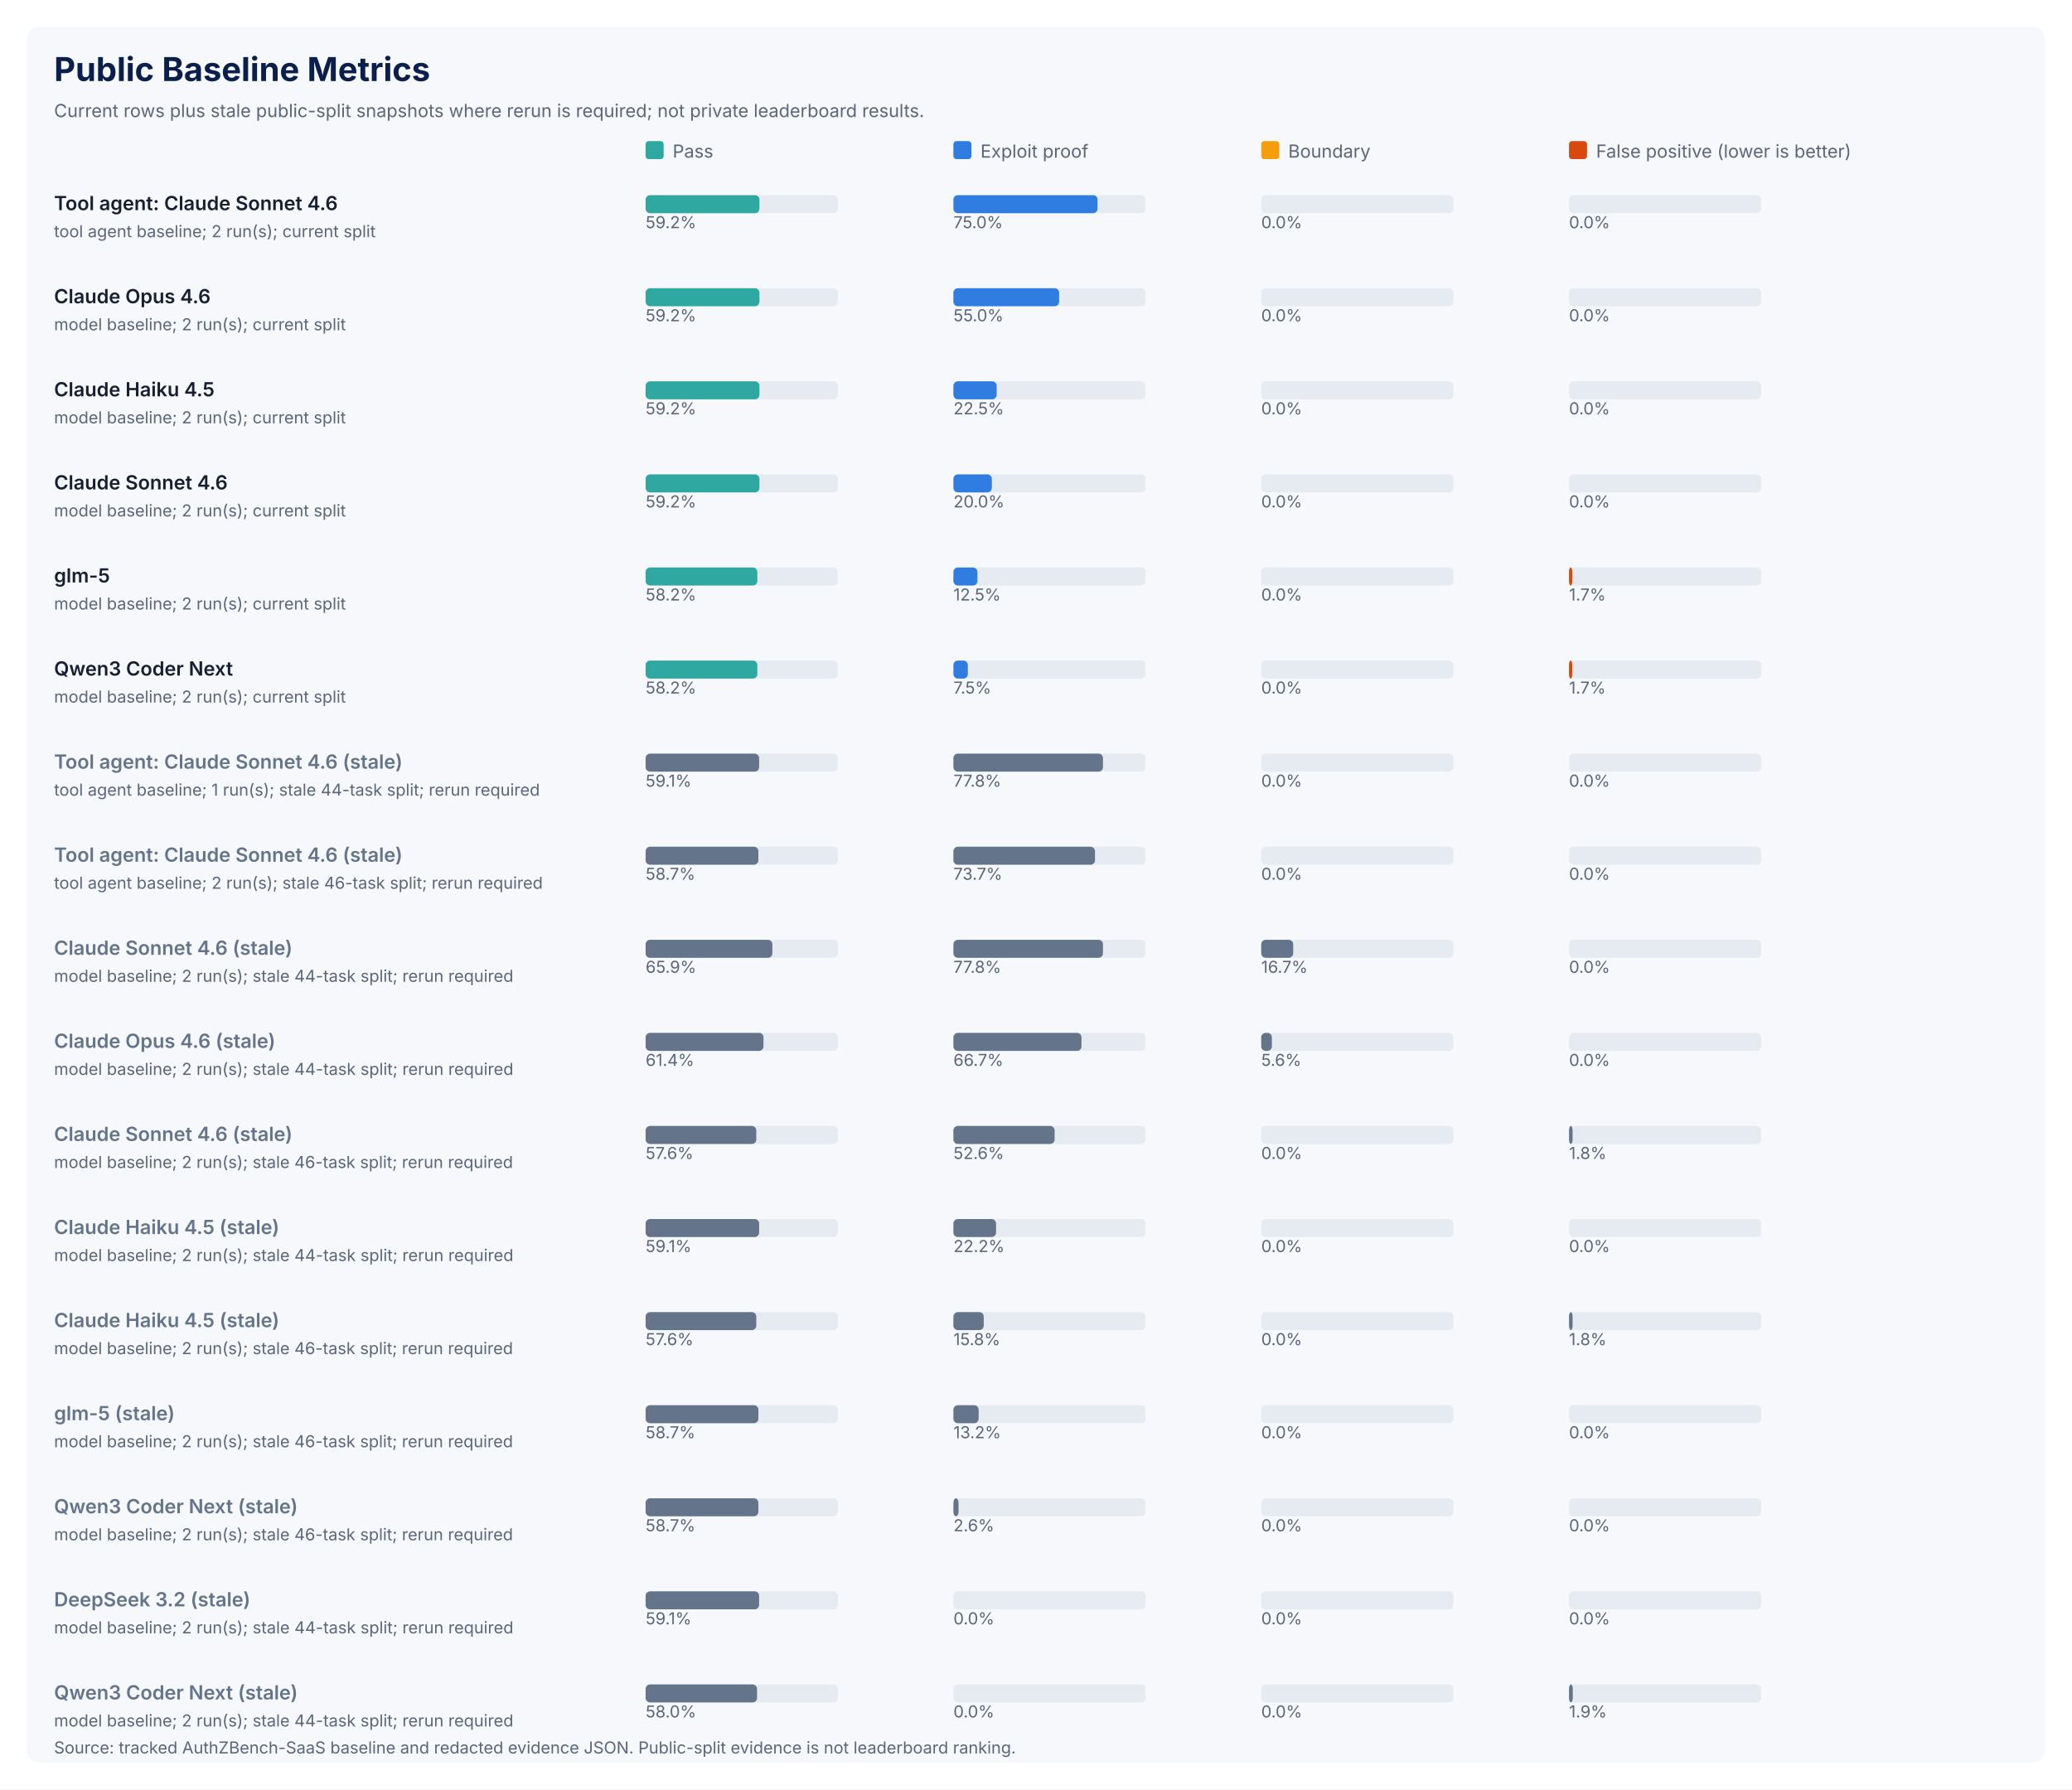
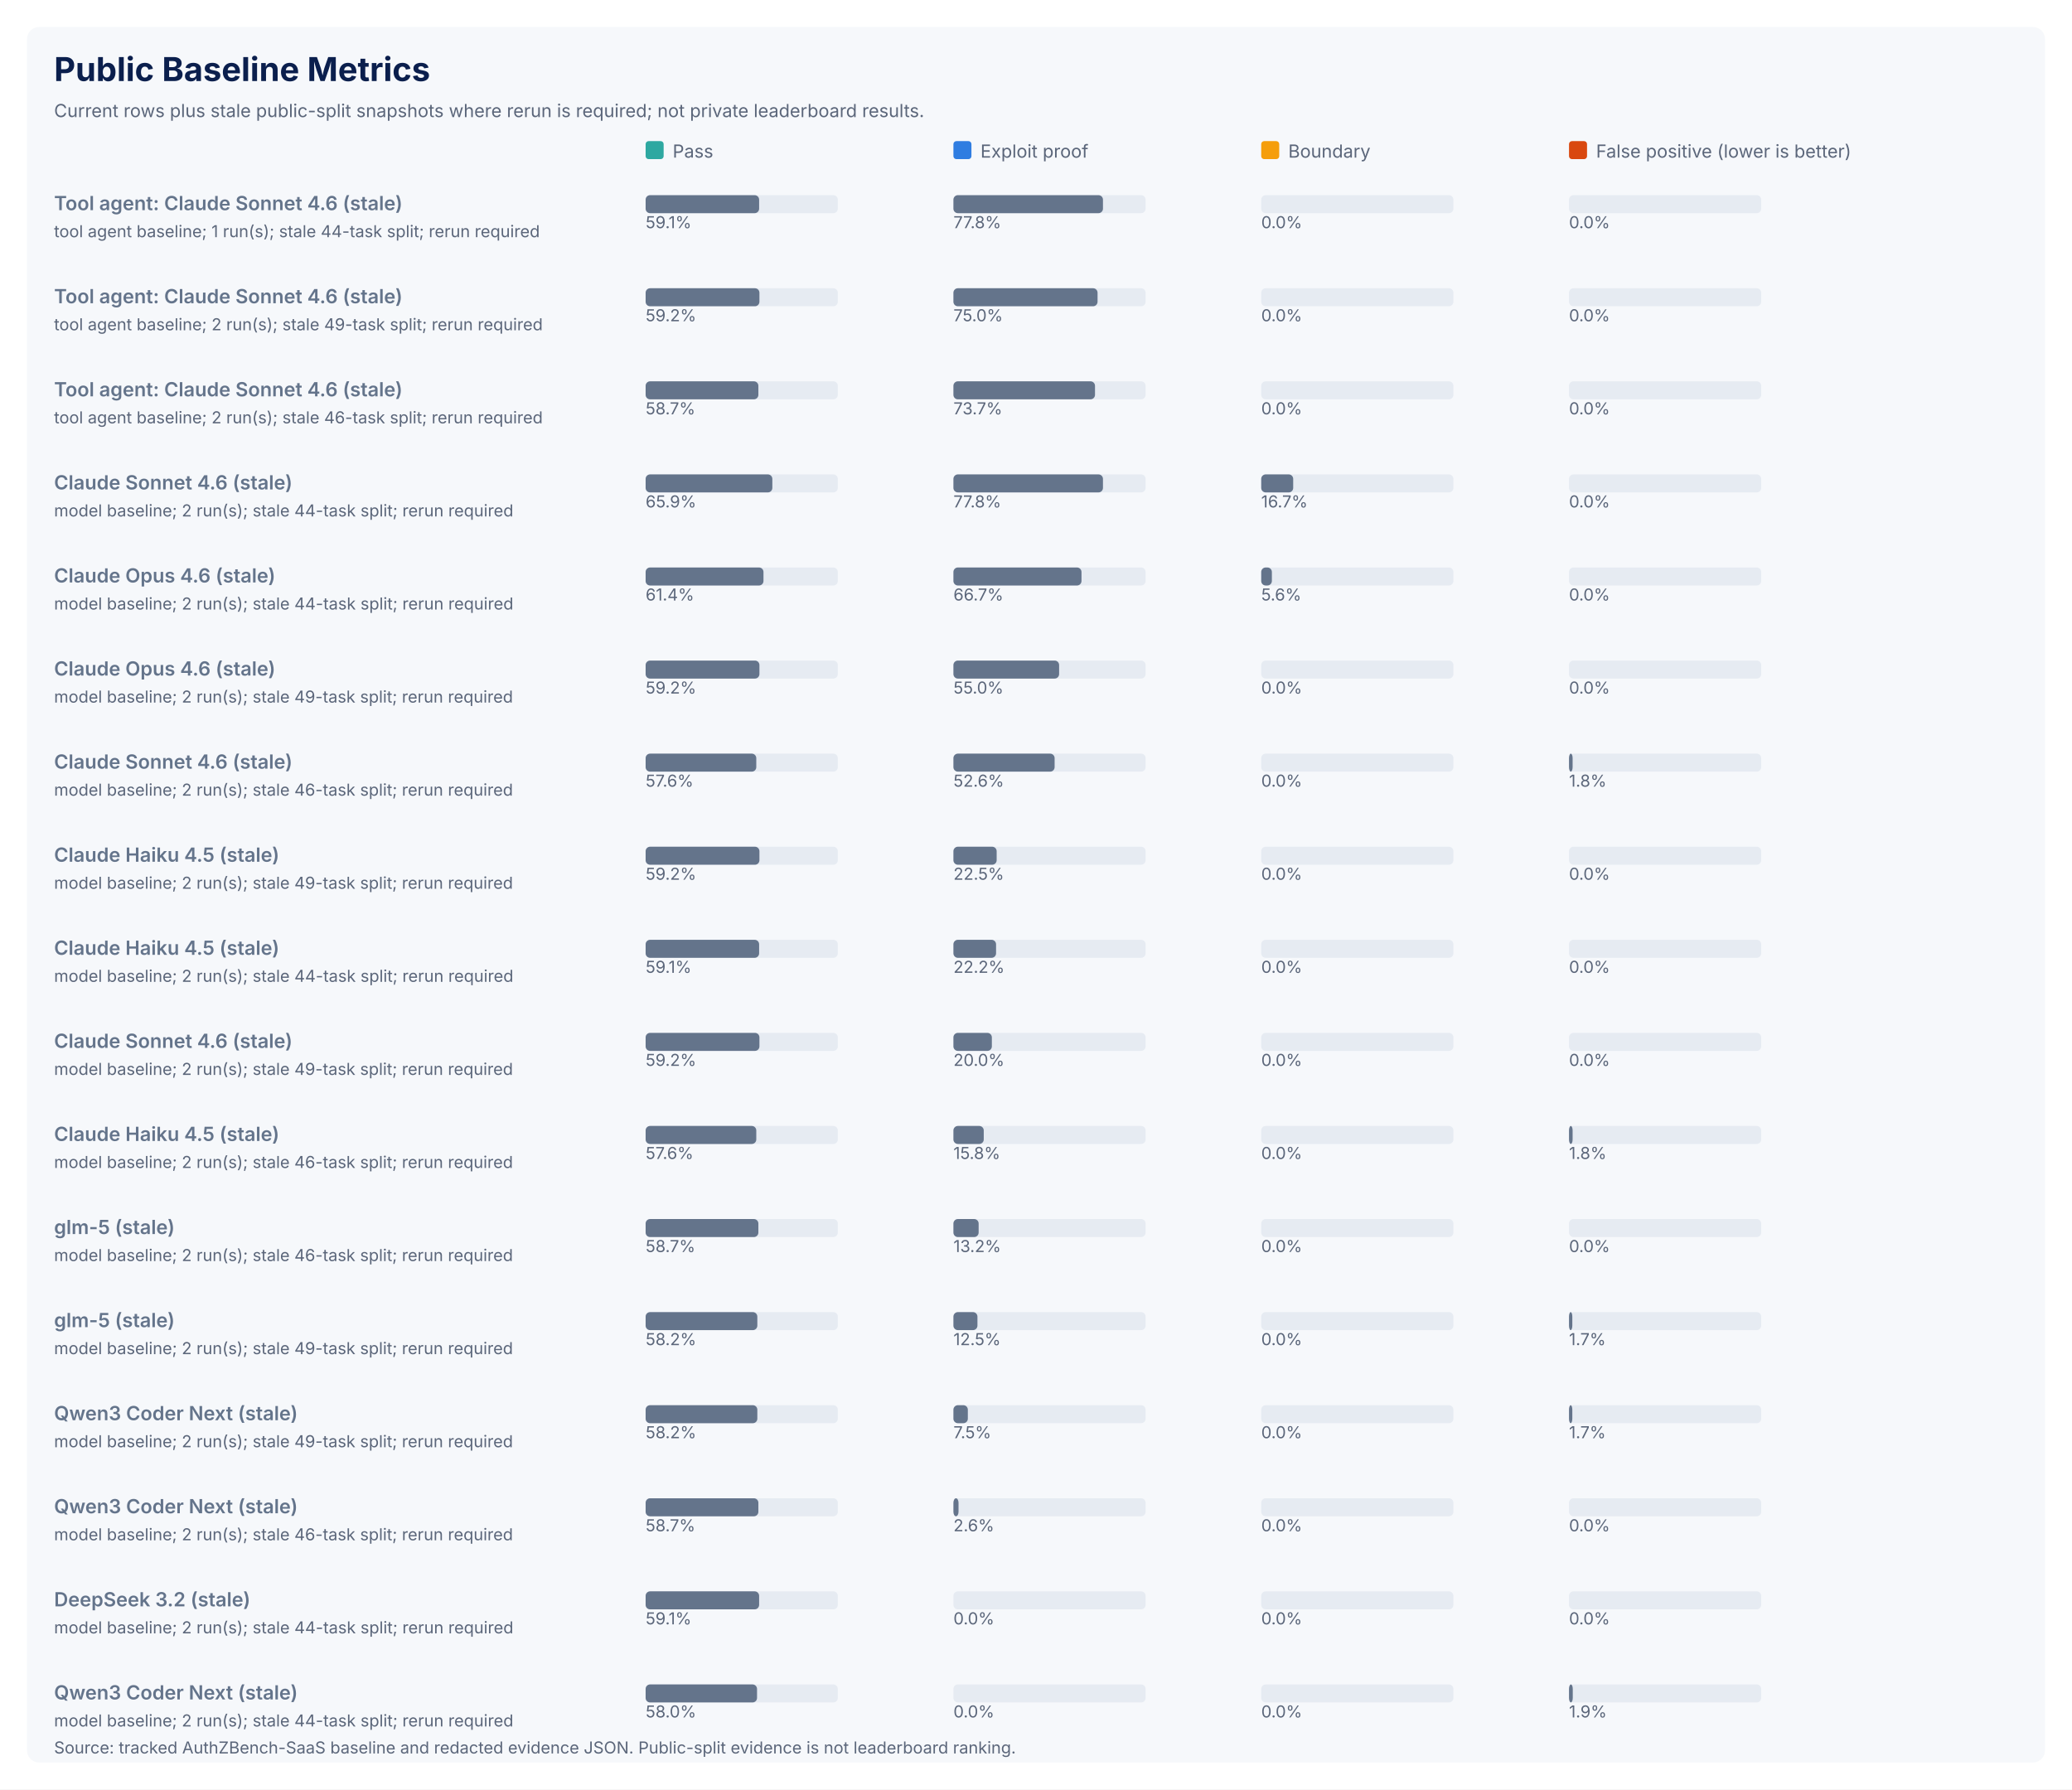
<svg xmlns="http://www.w3.org/2000/svg" width="1380" height="1192" viewBox="0 0 1380 1192" role="img" aria-labelledby="title desc">
  <rect x="0.0" y="0.0" width="1380.0" height="1192.0" rx="0" fill="#ffffff" />
  <rect x="18.0" y="18.0" width="1344.0" height="1156.0" rx="8" fill="#f6f8fb" />
  <text x="36.0" y="54.0" fill="#0b1f4d" font-family="Inter, Arial, sans-serif" font-size="22" font-weight="700">Public Baseline Metrics</text>
  <text x="36.0" y="78.0" fill="#5b667a" font-family="Inter, Arial, sans-serif" font-size="12" font-weight="400">Current rows plus stale public-split snapshots where rerun is required; not private leaderboard results.</text>
  <rect x="430.0" y="94.0" width="12.0" height="12.0" rx="2" fill="#2ea8a1" />
  <text x="448.0" y="105.0" fill="#5b667a" font-family="Inter, Arial, sans-serif" font-size="12" font-weight="400">Pass</text>
  <rect x="635.0" y="94.0" width="12.0" height="12.0" rx="2" fill="#2f7de1" />
  <text x="653.0" y="105.0" fill="#5b667a" font-family="Inter, Arial, sans-serif" font-size="12" font-weight="400">Exploit proof</text>
  <rect x="840.0" y="94.0" width="12.0" height="12.0" rx="2" fill="#f59e0b" />
  <text x="858.0" y="105.0" fill="#5b667a" font-family="Inter, Arial, sans-serif" font-size="12" font-weight="400">Boundary</text>
  <rect x="1045.0" y="94.0" width="12.0" height="12.0" rx="2" fill="#d9480f" />
  <text x="1063.0" y="105.0" fill="#5b667a" font-family="Inter, Arial, sans-serif" font-size="12" font-weight="400">False positive (lower is better)</text>
-   <text x="36.0" y="140.0" fill="#172033" font-family="Inter, Arial, sans-serif" font-size="13" font-weight="600">Tool agent: Claude Sonnet 4.6</text>
-   <text x="36.0" y="158.0" fill="#5b667a" font-family="Inter, Arial, sans-serif" font-size="11" font-weight="400">tool agent baseline; 2 run(s); current split</text>
+   <text x="36.0" y="140.0" fill="#64748b" font-family="Inter, Arial, sans-serif" font-size="13" font-weight="600">Tool agent: Claude Sonnet 4.6 (stale)</text>
+   <text x="36.0" y="158.0" fill="#5b667a" font-family="Inter, Arial, sans-serif" font-size="11" font-weight="400">tool agent baseline; 1 run(s); stale 44-task split; rerun required</text>
  <rect x="430.0" y="130.0" width="128.0" height="12.0" rx="3" fill="#e6ebf2" />
-   <rect x="430.0" y="130.0" width="75.8" height="12.0" rx="3" fill="#2ea8a1" />
-   <text x="430.0" y="152.0" fill="#5b667a" font-family="Inter, Arial, sans-serif" font-size="11" font-weight="400">59.2%</text>
+   <rect x="430.0" y="130.0" width="75.6" height="12.0" rx="3" fill="#64748b" />
+   <text x="430.0" y="152.0" fill="#5b667a" font-family="Inter, Arial, sans-serif" font-size="11" font-weight="400">59.1%</text>
  <rect x="635.0" y="130.0" width="128.0" height="12.0" rx="3" fill="#e6ebf2" />
-   <rect x="635.0" y="130.0" width="96.0" height="12.0" rx="3" fill="#2f7de1" />
-   <text x="635.0" y="152.0" fill="#5b667a" font-family="Inter, Arial, sans-serif" font-size="11" font-weight="400">75.0%</text>
+   <rect x="635.0" y="130.0" width="99.6" height="12.0" rx="3" fill="#64748b" />
+   <text x="635.0" y="152.0" fill="#5b667a" font-family="Inter, Arial, sans-serif" font-size="11" font-weight="400">77.8%</text>
  <rect x="840.0" y="130.0" width="128.0" height="12.0" rx="3" fill="#e6ebf2" />
-   <rect x="840.0" y="130.0" width="0.0" height="12.0" rx="3" fill="#f59e0b" />
+   <rect x="840.0" y="130.0" width="0.0" height="12.0" rx="3" fill="#64748b" />
  <text x="840.0" y="152.0" fill="#5b667a" font-family="Inter, Arial, sans-serif" font-size="11" font-weight="400">0.0%</text>
  <rect x="1045.0" y="130.0" width="128.0" height="12.0" rx="3" fill="#e6ebf2" />
-   <rect x="1045.0" y="130.0" width="0.0" height="12.0" rx="3" fill="#d9480f" />
+   <rect x="1045.0" y="130.0" width="0.0" height="12.0" rx="3" fill="#64748b" />
  <text x="1045.0" y="152.0" fill="#5b667a" font-family="Inter, Arial, sans-serif" font-size="11" font-weight="400">0.0%</text>
-   <text x="36.0" y="202.0" fill="#172033" font-family="Inter, Arial, sans-serif" font-size="13" font-weight="600">Claude Opus 4.6</text>
-   <text x="36.0" y="220.0" fill="#5b667a" font-family="Inter, Arial, sans-serif" font-size="11" font-weight="400">model baseline; 2 run(s); current split</text>
+   <text x="36.0" y="202.0" fill="#64748b" font-family="Inter, Arial, sans-serif" font-size="13" font-weight="600">Tool agent: Claude Sonnet 4.6 (stale)</text>
+   <text x="36.0" y="220.0" fill="#5b667a" font-family="Inter, Arial, sans-serif" font-size="11" font-weight="400">tool agent baseline; 2 run(s); stale 49-task split; rerun required</text>
  <rect x="430.0" y="192.0" width="128.0" height="12.0" rx="3" fill="#e6ebf2" />
-   <rect x="430.0" y="192.0" width="75.8" height="12.0" rx="3" fill="#2ea8a1" />
+   <rect x="430.0" y="192.0" width="75.8" height="12.0" rx="3" fill="#64748b" />
  <text x="430.0" y="214.0" fill="#5b667a" font-family="Inter, Arial, sans-serif" font-size="11" font-weight="400">59.2%</text>
  <rect x="635.0" y="192.0" width="128.0" height="12.0" rx="3" fill="#e6ebf2" />
-   <rect x="635.0" y="192.0" width="70.4" height="12.0" rx="3" fill="#2f7de1" />
-   <text x="635.0" y="214.0" fill="#5b667a" font-family="Inter, Arial, sans-serif" font-size="11" font-weight="400">55.0%</text>
+   <rect x="635.0" y="192.0" width="96.0" height="12.0" rx="3" fill="#64748b" />
+   <text x="635.0" y="214.0" fill="#5b667a" font-family="Inter, Arial, sans-serif" font-size="11" font-weight="400">75.0%</text>
  <rect x="840.0" y="192.0" width="128.0" height="12.0" rx="3" fill="#e6ebf2" />
-   <rect x="840.0" y="192.0" width="0.0" height="12.0" rx="3" fill="#f59e0b" />
+   <rect x="840.0" y="192.0" width="0.0" height="12.0" rx="3" fill="#64748b" />
  <text x="840.0" y="214.0" fill="#5b667a" font-family="Inter, Arial, sans-serif" font-size="11" font-weight="400">0.0%</text>
  <rect x="1045.0" y="192.0" width="128.0" height="12.0" rx="3" fill="#e6ebf2" />
-   <rect x="1045.0" y="192.0" width="0.0" height="12.0" rx="3" fill="#d9480f" />
+   <rect x="1045.0" y="192.0" width="0.0" height="12.0" rx="3" fill="#64748b" />
  <text x="1045.0" y="214.0" fill="#5b667a" font-family="Inter, Arial, sans-serif" font-size="11" font-weight="400">0.0%</text>
-   <text x="36.0" y="264.0" fill="#172033" font-family="Inter, Arial, sans-serif" font-size="13" font-weight="600">Claude Haiku 4.5</text>
-   <text x="36.0" y="282.0" fill="#5b667a" font-family="Inter, Arial, sans-serif" font-size="11" font-weight="400">model baseline; 2 run(s); current split</text>
+   <text x="36.0" y="264.0" fill="#64748b" font-family="Inter, Arial, sans-serif" font-size="13" font-weight="600">Tool agent: Claude Sonnet 4.6 (stale)</text>
+   <text x="36.0" y="282.0" fill="#5b667a" font-family="Inter, Arial, sans-serif" font-size="11" font-weight="400">tool agent baseline; 2 run(s); stale 46-task split; rerun required</text>
  <rect x="430.0" y="254.0" width="128.0" height="12.0" rx="3" fill="#e6ebf2" />
-   <rect x="430.0" y="254.0" width="75.8" height="12.0" rx="3" fill="#2ea8a1" />
-   <text x="430.0" y="276.0" fill="#5b667a" font-family="Inter, Arial, sans-serif" font-size="11" font-weight="400">59.2%</text>
+   <rect x="430.0" y="254.0" width="75.1" height="12.0" rx="3" fill="#64748b" />
+   <text x="430.0" y="276.0" fill="#5b667a" font-family="Inter, Arial, sans-serif" font-size="11" font-weight="400">58.7%</text>
  <rect x="635.0" y="254.0" width="128.0" height="12.0" rx="3" fill="#e6ebf2" />
-   <rect x="635.0" y="254.0" width="28.8" height="12.0" rx="3" fill="#2f7de1" />
-   <text x="635.0" y="276.0" fill="#5b667a" font-family="Inter, Arial, sans-serif" font-size="11" font-weight="400">22.5%</text>
+   <rect x="635.0" y="254.0" width="94.3" height="12.0" rx="3" fill="#64748b" />
+   <text x="635.0" y="276.0" fill="#5b667a" font-family="Inter, Arial, sans-serif" font-size="11" font-weight="400">73.7%</text>
  <rect x="840.0" y="254.0" width="128.0" height="12.0" rx="3" fill="#e6ebf2" />
-   <rect x="840.0" y="254.0" width="0.0" height="12.0" rx="3" fill="#f59e0b" />
+   <rect x="840.0" y="254.0" width="0.0" height="12.0" rx="3" fill="#64748b" />
  <text x="840.0" y="276.0" fill="#5b667a" font-family="Inter, Arial, sans-serif" font-size="11" font-weight="400">0.0%</text>
  <rect x="1045.0" y="254.0" width="128.0" height="12.0" rx="3" fill="#e6ebf2" />
-   <rect x="1045.0" y="254.0" width="0.0" height="12.0" rx="3" fill="#d9480f" />
+   <rect x="1045.0" y="254.0" width="0.0" height="12.0" rx="3" fill="#64748b" />
  <text x="1045.0" y="276.0" fill="#5b667a" font-family="Inter, Arial, sans-serif" font-size="11" font-weight="400">0.0%</text>
-   <text x="36.0" y="326.0" fill="#172033" font-family="Inter, Arial, sans-serif" font-size="13" font-weight="600">Claude Sonnet 4.6</text>
-   <text x="36.0" y="344.0" fill="#5b667a" font-family="Inter, Arial, sans-serif" font-size="11" font-weight="400">model baseline; 2 run(s); current split</text>
+   <text x="36.0" y="326.0" fill="#64748b" font-family="Inter, Arial, sans-serif" font-size="13" font-weight="600">Claude Sonnet 4.6 (stale)</text>
+   <text x="36.0" y="344.0" fill="#5b667a" font-family="Inter, Arial, sans-serif" font-size="11" font-weight="400">model baseline; 2 run(s); stale 44-task split; rerun required</text>
  <rect x="430.0" y="316.0" width="128.0" height="12.0" rx="3" fill="#e6ebf2" />
-   <rect x="430.0" y="316.0" width="75.8" height="12.0" rx="3" fill="#2ea8a1" />
-   <text x="430.0" y="338.0" fill="#5b667a" font-family="Inter, Arial, sans-serif" font-size="11" font-weight="400">59.2%</text>
+   <rect x="430.0" y="316.0" width="84.4" height="12.0" rx="3" fill="#64748b" />
+   <text x="430.0" y="338.0" fill="#5b667a" font-family="Inter, Arial, sans-serif" font-size="11" font-weight="400">65.9%</text>
  <rect x="635.0" y="316.0" width="128.0" height="12.0" rx="3" fill="#e6ebf2" />
-   <rect x="635.0" y="316.0" width="25.6" height="12.0" rx="3" fill="#2f7de1" />
-   <text x="635.0" y="338.0" fill="#5b667a" font-family="Inter, Arial, sans-serif" font-size="11" font-weight="400">20.0%</text>
+   <rect x="635.0" y="316.0" width="99.6" height="12.0" rx="3" fill="#64748b" />
+   <text x="635.0" y="338.0" fill="#5b667a" font-family="Inter, Arial, sans-serif" font-size="11" font-weight="400">77.8%</text>
  <rect x="840.0" y="316.0" width="128.0" height="12.0" rx="3" fill="#e6ebf2" />
-   <rect x="840.0" y="316.0" width="0.0" height="12.0" rx="3" fill="#f59e0b" />
-   <text x="840.0" y="338.0" fill="#5b667a" font-family="Inter, Arial, sans-serif" font-size="11" font-weight="400">0.0%</text>
+   <rect x="840.0" y="316.0" width="21.3" height="12.0" rx="3" fill="#64748b" />
+   <text x="840.0" y="338.0" fill="#5b667a" font-family="Inter, Arial, sans-serif" font-size="11" font-weight="400">16.7%</text>
  <rect x="1045.0" y="316.0" width="128.0" height="12.0" rx="3" fill="#e6ebf2" />
-   <rect x="1045.0" y="316.0" width="0.0" height="12.0" rx="3" fill="#d9480f" />
+   <rect x="1045.0" y="316.0" width="0.0" height="12.0" rx="3" fill="#64748b" />
  <text x="1045.0" y="338.0" fill="#5b667a" font-family="Inter, Arial, sans-serif" font-size="11" font-weight="400">0.0%</text>
-   <text x="36.0" y="388.0" fill="#172033" font-family="Inter, Arial, sans-serif" font-size="13" font-weight="600">glm-5</text>
-   <text x="36.0" y="406.0" fill="#5b667a" font-family="Inter, Arial, sans-serif" font-size="11" font-weight="400">model baseline; 2 run(s); current split</text>
+   <text x="36.0" y="388.0" fill="#64748b" font-family="Inter, Arial, sans-serif" font-size="13" font-weight="600">Claude Opus 4.6 (stale)</text>
+   <text x="36.0" y="406.0" fill="#5b667a" font-family="Inter, Arial, sans-serif" font-size="11" font-weight="400">model baseline; 2 run(s); stale 44-task split; rerun required</text>
  <rect x="430.0" y="378.0" width="128.0" height="12.0" rx="3" fill="#e6ebf2" />
-   <rect x="430.0" y="378.0" width="74.4" height="12.0" rx="3" fill="#2ea8a1" />
-   <text x="430.0" y="400.0" fill="#5b667a" font-family="Inter, Arial, sans-serif" font-size="11" font-weight="400">58.2%</text>
+   <rect x="430.0" y="378.0" width="78.5" height="12.0" rx="3" fill="#64748b" />
+   <text x="430.0" y="400.0" fill="#5b667a" font-family="Inter, Arial, sans-serif" font-size="11" font-weight="400">61.4%</text>
  <rect x="635.0" y="378.0" width="128.0" height="12.0" rx="3" fill="#e6ebf2" />
-   <rect x="635.0" y="378.0" width="16.0" height="12.0" rx="3" fill="#2f7de1" />
-   <text x="635.0" y="400.0" fill="#5b667a" font-family="Inter, Arial, sans-serif" font-size="11" font-weight="400">12.5%</text>
+   <rect x="635.0" y="378.0" width="85.3" height="12.0" rx="3" fill="#64748b" />
+   <text x="635.0" y="400.0" fill="#5b667a" font-family="Inter, Arial, sans-serif" font-size="11" font-weight="400">66.7%</text>
  <rect x="840.0" y="378.0" width="128.0" height="12.0" rx="3" fill="#e6ebf2" />
-   <rect x="840.0" y="378.0" width="0.0" height="12.0" rx="3" fill="#f59e0b" />
-   <text x="840.0" y="400.0" fill="#5b667a" font-family="Inter, Arial, sans-serif" font-size="11" font-weight="400">0.0%</text>
+   <rect x="840.0" y="378.0" width="7.1" height="12.0" rx="3" fill="#64748b" />
+   <text x="840.0" y="400.0" fill="#5b667a" font-family="Inter, Arial, sans-serif" font-size="11" font-weight="400">5.6%</text>
  <rect x="1045.0" y="378.0" width="128.0" height="12.0" rx="3" fill="#e6ebf2" />
-   <rect x="1045.0" y="378.0" width="2.2" height="12.0" rx="3" fill="#d9480f" />
-   <text x="1045.0" y="400.0" fill="#5b667a" font-family="Inter, Arial, sans-serif" font-size="11" font-weight="400">1.7%</text>
-   <text x="36.0" y="450.0" fill="#172033" font-family="Inter, Arial, sans-serif" font-size="13" font-weight="600">Qwen3 Coder Next</text>
-   <text x="36.0" y="468.0" fill="#5b667a" font-family="Inter, Arial, sans-serif" font-size="11" font-weight="400">model baseline; 2 run(s); current split</text>
+   <rect x="1045.0" y="378.0" width="0.0" height="12.0" rx="3" fill="#64748b" />
+   <text x="1045.0" y="400.0" fill="#5b667a" font-family="Inter, Arial, sans-serif" font-size="11" font-weight="400">0.0%</text>
+   <text x="36.0" y="450.0" fill="#64748b" font-family="Inter, Arial, sans-serif" font-size="13" font-weight="600">Claude Opus 4.6 (stale)</text>
+   <text x="36.0" y="468.0" fill="#5b667a" font-family="Inter, Arial, sans-serif" font-size="11" font-weight="400">model baseline; 2 run(s); stale 49-task split; rerun required</text>
  <rect x="430.0" y="440.0" width="128.0" height="12.0" rx="3" fill="#e6ebf2" />
-   <rect x="430.0" y="440.0" width="74.4" height="12.0" rx="3" fill="#2ea8a1" />
-   <text x="430.0" y="462.0" fill="#5b667a" font-family="Inter, Arial, sans-serif" font-size="11" font-weight="400">58.2%</text>
+   <rect x="430.0" y="440.0" width="75.8" height="12.0" rx="3" fill="#64748b" />
+   <text x="430.0" y="462.0" fill="#5b667a" font-family="Inter, Arial, sans-serif" font-size="11" font-weight="400">59.2%</text>
  <rect x="635.0" y="440.0" width="128.0" height="12.0" rx="3" fill="#e6ebf2" />
-   <rect x="635.0" y="440.0" width="9.6" height="12.0" rx="3" fill="#2f7de1" />
-   <text x="635.0" y="462.0" fill="#5b667a" font-family="Inter, Arial, sans-serif" font-size="11" font-weight="400">7.5%</text>
+   <rect x="635.0" y="440.0" width="70.4" height="12.0" rx="3" fill="#64748b" />
+   <text x="635.0" y="462.0" fill="#5b667a" font-family="Inter, Arial, sans-serif" font-size="11" font-weight="400">55.0%</text>
  <rect x="840.0" y="440.0" width="128.0" height="12.0" rx="3" fill="#e6ebf2" />
-   <rect x="840.0" y="440.0" width="0.0" height="12.0" rx="3" fill="#f59e0b" />
+   <rect x="840.0" y="440.0" width="0.0" height="12.0" rx="3" fill="#64748b" />
  <text x="840.0" y="462.0" fill="#5b667a" font-family="Inter, Arial, sans-serif" font-size="11" font-weight="400">0.0%</text>
  <rect x="1045.0" y="440.0" width="128.0" height="12.0" rx="3" fill="#e6ebf2" />
-   <rect x="1045.0" y="440.0" width="2.2" height="12.0" rx="3" fill="#d9480f" />
-   <text x="1045.0" y="462.0" fill="#5b667a" font-family="Inter, Arial, sans-serif" font-size="11" font-weight="400">1.7%</text>
-   <text x="36.0" y="512.0" fill="#64748b" font-family="Inter, Arial, sans-serif" font-size="13" font-weight="600">Tool agent: Claude Sonnet 4.6 (stale)</text>
-   <text x="36.0" y="530.0" fill="#5b667a" font-family="Inter, Arial, sans-serif" font-size="11" font-weight="400">tool agent baseline; 1 run(s); stale 44-task split; rerun required</text>
+   <rect x="1045.0" y="440.0" width="0.0" height="12.0" rx="3" fill="#64748b" />
+   <text x="1045.0" y="462.0" fill="#5b667a" font-family="Inter, Arial, sans-serif" font-size="11" font-weight="400">0.0%</text>
+   <text x="36.0" y="512.0" fill="#64748b" font-family="Inter, Arial, sans-serif" font-size="13" font-weight="600">Claude Sonnet 4.6 (stale)</text>
+   <text x="36.0" y="530.0" fill="#5b667a" font-family="Inter, Arial, sans-serif" font-size="11" font-weight="400">model baseline; 2 run(s); stale 46-task split; rerun required</text>
  <rect x="430.0" y="502.0" width="128.0" height="12.0" rx="3" fill="#e6ebf2" />
-   <rect x="430.0" y="502.0" width="75.6" height="12.0" rx="3" fill="#64748b" />
-   <text x="430.0" y="524.0" fill="#5b667a" font-family="Inter, Arial, sans-serif" font-size="11" font-weight="400">59.1%</text>
+   <rect x="430.0" y="502.0" width="73.7" height="12.0" rx="3" fill="#64748b" />
+   <text x="430.0" y="524.0" fill="#5b667a" font-family="Inter, Arial, sans-serif" font-size="11" font-weight="400">57.6%</text>
  <rect x="635.0" y="502.0" width="128.0" height="12.0" rx="3" fill="#e6ebf2" />
-   <rect x="635.0" y="502.0" width="99.6" height="12.0" rx="3" fill="#64748b" />
-   <text x="635.0" y="524.0" fill="#5b667a" font-family="Inter, Arial, sans-serif" font-size="11" font-weight="400">77.8%</text>
+   <rect x="635.0" y="502.0" width="67.4" height="12.0" rx="3" fill="#64748b" />
+   <text x="635.0" y="524.0" fill="#5b667a" font-family="Inter, Arial, sans-serif" font-size="11" font-weight="400">52.6%</text>
  <rect x="840.0" y="502.0" width="128.0" height="12.0" rx="3" fill="#e6ebf2" />
  <rect x="840.0" y="502.0" width="0.0" height="12.0" rx="3" fill="#64748b" />
  <text x="840.0" y="524.0" fill="#5b667a" font-family="Inter, Arial, sans-serif" font-size="11" font-weight="400">0.0%</text>
  <rect x="1045.0" y="502.0" width="128.0" height="12.0" rx="3" fill="#e6ebf2" />
-   <rect x="1045.0" y="502.0" width="0.0" height="12.0" rx="3" fill="#64748b" />
-   <text x="1045.0" y="524.0" fill="#5b667a" font-family="Inter, Arial, sans-serif" font-size="11" font-weight="400">0.0%</text>
-   <text x="36.0" y="574.0" fill="#64748b" font-family="Inter, Arial, sans-serif" font-size="13" font-weight="600">Tool agent: Claude Sonnet 4.6 (stale)</text>
-   <text x="36.0" y="592.0" fill="#5b667a" font-family="Inter, Arial, sans-serif" font-size="11" font-weight="400">tool agent baseline; 2 run(s); stale 46-task split; rerun required</text>
+   <rect x="1045.0" y="502.0" width="2.4" height="12.0" rx="3" fill="#64748b" />
+   <text x="1045.0" y="524.0" fill="#5b667a" font-family="Inter, Arial, sans-serif" font-size="11" font-weight="400">1.8%</text>
+   <text x="36.0" y="574.0" fill="#64748b" font-family="Inter, Arial, sans-serif" font-size="13" font-weight="600">Claude Haiku 4.5 (stale)</text>
+   <text x="36.0" y="592.0" fill="#5b667a" font-family="Inter, Arial, sans-serif" font-size="11" font-weight="400">model baseline; 2 run(s); stale 49-task split; rerun required</text>
  <rect x="430.0" y="564.0" width="128.0" height="12.0" rx="3" fill="#e6ebf2" />
-   <rect x="430.0" y="564.0" width="75.1" height="12.0" rx="3" fill="#64748b" />
-   <text x="430.0" y="586.0" fill="#5b667a" font-family="Inter, Arial, sans-serif" font-size="11" font-weight="400">58.7%</text>
+   <rect x="430.0" y="564.0" width="75.8" height="12.0" rx="3" fill="#64748b" />
+   <text x="430.0" y="586.0" fill="#5b667a" font-family="Inter, Arial, sans-serif" font-size="11" font-weight="400">59.2%</text>
  <rect x="635.0" y="564.0" width="128.0" height="12.0" rx="3" fill="#e6ebf2" />
-   <rect x="635.0" y="564.0" width="94.3" height="12.0" rx="3" fill="#64748b" />
-   <text x="635.0" y="586.0" fill="#5b667a" font-family="Inter, Arial, sans-serif" font-size="11" font-weight="400">73.7%</text>
+   <rect x="635.0" y="564.0" width="28.8" height="12.0" rx="3" fill="#64748b" />
+   <text x="635.0" y="586.0" fill="#5b667a" font-family="Inter, Arial, sans-serif" font-size="11" font-weight="400">22.5%</text>
  <rect x="840.0" y="564.0" width="128.0" height="12.0" rx="3" fill="#e6ebf2" />
  <rect x="840.0" y="564.0" width="0.0" height="12.0" rx="3" fill="#64748b" />
  <text x="840.0" y="586.0" fill="#5b667a" font-family="Inter, Arial, sans-serif" font-size="11" font-weight="400">0.0%</text>
  <rect x="1045.0" y="564.0" width="128.0" height="12.0" rx="3" fill="#e6ebf2" />
  <rect x="1045.0" y="564.0" width="0.0" height="12.0" rx="3" fill="#64748b" />
  <text x="1045.0" y="586.0" fill="#5b667a" font-family="Inter, Arial, sans-serif" font-size="11" font-weight="400">0.0%</text>
-   <text x="36.0" y="636.0" fill="#64748b" font-family="Inter, Arial, sans-serif" font-size="13" font-weight="600">Claude Sonnet 4.6 (stale)</text>
+   <text x="36.0" y="636.0" fill="#64748b" font-family="Inter, Arial, sans-serif" font-size="13" font-weight="600">Claude Haiku 4.5 (stale)</text>
  <text x="36.0" y="654.0" fill="#5b667a" font-family="Inter, Arial, sans-serif" font-size="11" font-weight="400">model baseline; 2 run(s); stale 44-task split; rerun required</text>
  <rect x="430.0" y="626.0" width="128.0" height="12.0" rx="3" fill="#e6ebf2" />
-   <rect x="430.0" y="626.0" width="84.4" height="12.0" rx="3" fill="#64748b" />
-   <text x="430.0" y="648.0" fill="#5b667a" font-family="Inter, Arial, sans-serif" font-size="11" font-weight="400">65.9%</text>
+   <rect x="430.0" y="626.0" width="75.6" height="12.0" rx="3" fill="#64748b" />
+   <text x="430.0" y="648.0" fill="#5b667a" font-family="Inter, Arial, sans-serif" font-size="11" font-weight="400">59.1%</text>
  <rect x="635.0" y="626.0" width="128.0" height="12.0" rx="3" fill="#e6ebf2" />
-   <rect x="635.0" y="626.0" width="99.6" height="12.0" rx="3" fill="#64748b" />
-   <text x="635.0" y="648.0" fill="#5b667a" font-family="Inter, Arial, sans-serif" font-size="11" font-weight="400">77.8%</text>
+   <rect x="635.0" y="626.0" width="28.4" height="12.0" rx="3" fill="#64748b" />
+   <text x="635.0" y="648.0" fill="#5b667a" font-family="Inter, Arial, sans-serif" font-size="11" font-weight="400">22.2%</text>
  <rect x="840.0" y="626.0" width="128.0" height="12.0" rx="3" fill="#e6ebf2" />
-   <rect x="840.0" y="626.0" width="21.3" height="12.0" rx="3" fill="#64748b" />
-   <text x="840.0" y="648.0" fill="#5b667a" font-family="Inter, Arial, sans-serif" font-size="11" font-weight="400">16.7%</text>
+   <rect x="840.0" y="626.0" width="0.0" height="12.0" rx="3" fill="#64748b" />
+   <text x="840.0" y="648.0" fill="#5b667a" font-family="Inter, Arial, sans-serif" font-size="11" font-weight="400">0.0%</text>
  <rect x="1045.0" y="626.0" width="128.0" height="12.0" rx="3" fill="#e6ebf2" />
  <rect x="1045.0" y="626.0" width="0.0" height="12.0" rx="3" fill="#64748b" />
  <text x="1045.0" y="648.0" fill="#5b667a" font-family="Inter, Arial, sans-serif" font-size="11" font-weight="400">0.0%</text>
-   <text x="36.0" y="698.0" fill="#64748b" font-family="Inter, Arial, sans-serif" font-size="13" font-weight="600">Claude Opus 4.6 (stale)</text>
-   <text x="36.0" y="716.0" fill="#5b667a" font-family="Inter, Arial, sans-serif" font-size="11" font-weight="400">model baseline; 2 run(s); stale 44-task split; rerun required</text>
+   <text x="36.0" y="698.0" fill="#64748b" font-family="Inter, Arial, sans-serif" font-size="13" font-weight="600">Claude Sonnet 4.6 (stale)</text>
+   <text x="36.0" y="716.0" fill="#5b667a" font-family="Inter, Arial, sans-serif" font-size="11" font-weight="400">model baseline; 2 run(s); stale 49-task split; rerun required</text>
  <rect x="430.0" y="688.0" width="128.0" height="12.0" rx="3" fill="#e6ebf2" />
-   <rect x="430.0" y="688.0" width="78.5" height="12.0" rx="3" fill="#64748b" />
-   <text x="430.0" y="710.0" fill="#5b667a" font-family="Inter, Arial, sans-serif" font-size="11" font-weight="400">61.4%</text>
+   <rect x="430.0" y="688.0" width="75.8" height="12.0" rx="3" fill="#64748b" />
+   <text x="430.0" y="710.0" fill="#5b667a" font-family="Inter, Arial, sans-serif" font-size="11" font-weight="400">59.2%</text>
  <rect x="635.0" y="688.0" width="128.0" height="12.0" rx="3" fill="#e6ebf2" />
-   <rect x="635.0" y="688.0" width="85.3" height="12.0" rx="3" fill="#64748b" />
-   <text x="635.0" y="710.0" fill="#5b667a" font-family="Inter, Arial, sans-serif" font-size="11" font-weight="400">66.7%</text>
+   <rect x="635.0" y="688.0" width="25.6" height="12.0" rx="3" fill="#64748b" />
+   <text x="635.0" y="710.0" fill="#5b667a" font-family="Inter, Arial, sans-serif" font-size="11" font-weight="400">20.0%</text>
  <rect x="840.0" y="688.0" width="128.0" height="12.0" rx="3" fill="#e6ebf2" />
-   <rect x="840.0" y="688.0" width="7.1" height="12.0" rx="3" fill="#64748b" />
-   <text x="840.0" y="710.0" fill="#5b667a" font-family="Inter, Arial, sans-serif" font-size="11" font-weight="400">5.6%</text>
+   <rect x="840.0" y="688.0" width="0.0" height="12.0" rx="3" fill="#64748b" />
+   <text x="840.0" y="710.0" fill="#5b667a" font-family="Inter, Arial, sans-serif" font-size="11" font-weight="400">0.0%</text>
  <rect x="1045.0" y="688.0" width="128.0" height="12.0" rx="3" fill="#e6ebf2" />
  <rect x="1045.0" y="688.0" width="0.0" height="12.0" rx="3" fill="#64748b" />
  <text x="1045.0" y="710.0" fill="#5b667a" font-family="Inter, Arial, sans-serif" font-size="11" font-weight="400">0.0%</text>
-   <text x="36.0" y="760.0" fill="#64748b" font-family="Inter, Arial, sans-serif" font-size="13" font-weight="600">Claude Sonnet 4.6 (stale)</text>
+   <text x="36.0" y="760.0" fill="#64748b" font-family="Inter, Arial, sans-serif" font-size="13" font-weight="600">Claude Haiku 4.5 (stale)</text>
  <text x="36.0" y="778.0" fill="#5b667a" font-family="Inter, Arial, sans-serif" font-size="11" font-weight="400">model baseline; 2 run(s); stale 46-task split; rerun required</text>
  <rect x="430.0" y="750.0" width="128.0" height="12.0" rx="3" fill="#e6ebf2" />
  <rect x="430.0" y="750.0" width="73.7" height="12.0" rx="3" fill="#64748b" />
  <text x="430.0" y="772.0" fill="#5b667a" font-family="Inter, Arial, sans-serif" font-size="11" font-weight="400">57.6%</text>
  <rect x="635.0" y="750.0" width="128.0" height="12.0" rx="3" fill="#e6ebf2" />
-   <rect x="635.0" y="750.0" width="67.4" height="12.0" rx="3" fill="#64748b" />
-   <text x="635.0" y="772.0" fill="#5b667a" font-family="Inter, Arial, sans-serif" font-size="11" font-weight="400">52.6%</text>
+   <rect x="635.0" y="750.0" width="20.2" height="12.0" rx="3" fill="#64748b" />
+   <text x="635.0" y="772.0" fill="#5b667a" font-family="Inter, Arial, sans-serif" font-size="11" font-weight="400">15.8%</text>
  <rect x="840.0" y="750.0" width="128.0" height="12.0" rx="3" fill="#e6ebf2" />
  <rect x="840.0" y="750.0" width="0.0" height="12.0" rx="3" fill="#64748b" />
  <text x="840.0" y="772.0" fill="#5b667a" font-family="Inter, Arial, sans-serif" font-size="11" font-weight="400">0.0%</text>
  <rect x="1045.0" y="750.0" width="128.0" height="12.0" rx="3" fill="#e6ebf2" />
  <rect x="1045.0" y="750.0" width="2.4" height="12.0" rx="3" fill="#64748b" />
  <text x="1045.0" y="772.0" fill="#5b667a" font-family="Inter, Arial, sans-serif" font-size="11" font-weight="400">1.8%</text>
-   <text x="36.0" y="822.0" fill="#64748b" font-family="Inter, Arial, sans-serif" font-size="13" font-weight="600">Claude Haiku 4.5 (stale)</text>
-   <text x="36.0" y="840.0" fill="#5b667a" font-family="Inter, Arial, sans-serif" font-size="11" font-weight="400">model baseline; 2 run(s); stale 44-task split; rerun required</text>
+   <text x="36.0" y="822.0" fill="#64748b" font-family="Inter, Arial, sans-serif" font-size="13" font-weight="600">glm-5 (stale)</text>
+   <text x="36.0" y="840.0" fill="#5b667a" font-family="Inter, Arial, sans-serif" font-size="11" font-weight="400">model baseline; 2 run(s); stale 46-task split; rerun required</text>
  <rect x="430.0" y="812.0" width="128.0" height="12.0" rx="3" fill="#e6ebf2" />
-   <rect x="430.0" y="812.0" width="75.6" height="12.0" rx="3" fill="#64748b" />
-   <text x="430.0" y="834.0" fill="#5b667a" font-family="Inter, Arial, sans-serif" font-size="11" font-weight="400">59.1%</text>
+   <rect x="430.0" y="812.0" width="75.1" height="12.0" rx="3" fill="#64748b" />
+   <text x="430.0" y="834.0" fill="#5b667a" font-family="Inter, Arial, sans-serif" font-size="11" font-weight="400">58.7%</text>
  <rect x="635.0" y="812.0" width="128.0" height="12.0" rx="3" fill="#e6ebf2" />
-   <rect x="635.0" y="812.0" width="28.4" height="12.0" rx="3" fill="#64748b" />
-   <text x="635.0" y="834.0" fill="#5b667a" font-family="Inter, Arial, sans-serif" font-size="11" font-weight="400">22.2%</text>
+   <rect x="635.0" y="812.0" width="16.8" height="12.0" rx="3" fill="#64748b" />
+   <text x="635.0" y="834.0" fill="#5b667a" font-family="Inter, Arial, sans-serif" font-size="11" font-weight="400">13.2%</text>
  <rect x="840.0" y="812.0" width="128.0" height="12.0" rx="3" fill="#e6ebf2" />
  <rect x="840.0" y="812.0" width="0.0" height="12.0" rx="3" fill="#64748b" />
  <text x="840.0" y="834.0" fill="#5b667a" font-family="Inter, Arial, sans-serif" font-size="11" font-weight="400">0.0%</text>
  <rect x="1045.0" y="812.0" width="128.0" height="12.0" rx="3" fill="#e6ebf2" />
  <rect x="1045.0" y="812.0" width="0.0" height="12.0" rx="3" fill="#64748b" />
  <text x="1045.0" y="834.0" fill="#5b667a" font-family="Inter, Arial, sans-serif" font-size="11" font-weight="400">0.0%</text>
-   <text x="36.0" y="884.0" fill="#64748b" font-family="Inter, Arial, sans-serif" font-size="13" font-weight="600">Claude Haiku 4.5 (stale)</text>
-   <text x="36.0" y="902.0" fill="#5b667a" font-family="Inter, Arial, sans-serif" font-size="11" font-weight="400">model baseline; 2 run(s); stale 46-task split; rerun required</text>
+   <text x="36.0" y="884.0" fill="#64748b" font-family="Inter, Arial, sans-serif" font-size="13" font-weight="600">glm-5 (stale)</text>
+   <text x="36.0" y="902.0" fill="#5b667a" font-family="Inter, Arial, sans-serif" font-size="11" font-weight="400">model baseline; 2 run(s); stale 49-task split; rerun required</text>
  <rect x="430.0" y="874.0" width="128.0" height="12.0" rx="3" fill="#e6ebf2" />
-   <rect x="430.0" y="874.0" width="73.7" height="12.0" rx="3" fill="#64748b" />
-   <text x="430.0" y="896.0" fill="#5b667a" font-family="Inter, Arial, sans-serif" font-size="11" font-weight="400">57.6%</text>
+   <rect x="430.0" y="874.0" width="74.4" height="12.0" rx="3" fill="#64748b" />
+   <text x="430.0" y="896.0" fill="#5b667a" font-family="Inter, Arial, sans-serif" font-size="11" font-weight="400">58.2%</text>
  <rect x="635.0" y="874.0" width="128.0" height="12.0" rx="3" fill="#e6ebf2" />
-   <rect x="635.0" y="874.0" width="20.2" height="12.0" rx="3" fill="#64748b" />
-   <text x="635.0" y="896.0" fill="#5b667a" font-family="Inter, Arial, sans-serif" font-size="11" font-weight="400">15.8%</text>
+   <rect x="635.0" y="874.0" width="16.0" height="12.0" rx="3" fill="#64748b" />
+   <text x="635.0" y="896.0" fill="#5b667a" font-family="Inter, Arial, sans-serif" font-size="11" font-weight="400">12.5%</text>
  <rect x="840.0" y="874.0" width="128.0" height="12.0" rx="3" fill="#e6ebf2" />
  <rect x="840.0" y="874.0" width="0.0" height="12.0" rx="3" fill="#64748b" />
  <text x="840.0" y="896.0" fill="#5b667a" font-family="Inter, Arial, sans-serif" font-size="11" font-weight="400">0.0%</text>
  <rect x="1045.0" y="874.0" width="128.0" height="12.0" rx="3" fill="#e6ebf2" />
-   <rect x="1045.0" y="874.0" width="2.4" height="12.0" rx="3" fill="#64748b" />
-   <text x="1045.0" y="896.0" fill="#5b667a" font-family="Inter, Arial, sans-serif" font-size="11" font-weight="400">1.8%</text>
-   <text x="36.0" y="946.0" fill="#64748b" font-family="Inter, Arial, sans-serif" font-size="13" font-weight="600">glm-5 (stale)</text>
-   <text x="36.0" y="964.0" fill="#5b667a" font-family="Inter, Arial, sans-serif" font-size="11" font-weight="400">model baseline; 2 run(s); stale 46-task split; rerun required</text>
+   <rect x="1045.0" y="874.0" width="2.2" height="12.0" rx="3" fill="#64748b" />
+   <text x="1045.0" y="896.0" fill="#5b667a" font-family="Inter, Arial, sans-serif" font-size="11" font-weight="400">1.7%</text>
+   <text x="36.0" y="946.0" fill="#64748b" font-family="Inter, Arial, sans-serif" font-size="13" font-weight="600">Qwen3 Coder Next (stale)</text>
+   <text x="36.0" y="964.0" fill="#5b667a" font-family="Inter, Arial, sans-serif" font-size="11" font-weight="400">model baseline; 2 run(s); stale 49-task split; rerun required</text>
  <rect x="430.0" y="936.0" width="128.0" height="12.0" rx="3" fill="#e6ebf2" />
-   <rect x="430.0" y="936.0" width="75.1" height="12.0" rx="3" fill="#64748b" />
-   <text x="430.0" y="958.0" fill="#5b667a" font-family="Inter, Arial, sans-serif" font-size="11" font-weight="400">58.7%</text>
+   <rect x="430.0" y="936.0" width="74.4" height="12.0" rx="3" fill="#64748b" />
+   <text x="430.0" y="958.0" fill="#5b667a" font-family="Inter, Arial, sans-serif" font-size="11" font-weight="400">58.2%</text>
  <rect x="635.0" y="936.0" width="128.0" height="12.0" rx="3" fill="#e6ebf2" />
-   <rect x="635.0" y="936.0" width="16.8" height="12.0" rx="3" fill="#64748b" />
-   <text x="635.0" y="958.0" fill="#5b667a" font-family="Inter, Arial, sans-serif" font-size="11" font-weight="400">13.2%</text>
+   <rect x="635.0" y="936.0" width="9.6" height="12.0" rx="3" fill="#64748b" />
+   <text x="635.0" y="958.0" fill="#5b667a" font-family="Inter, Arial, sans-serif" font-size="11" font-weight="400">7.5%</text>
  <rect x="840.0" y="936.0" width="128.0" height="12.0" rx="3" fill="#e6ebf2" />
  <rect x="840.0" y="936.0" width="0.0" height="12.0" rx="3" fill="#64748b" />
  <text x="840.0" y="958.0" fill="#5b667a" font-family="Inter, Arial, sans-serif" font-size="11" font-weight="400">0.0%</text>
  <rect x="1045.0" y="936.0" width="128.0" height="12.0" rx="3" fill="#e6ebf2" />
-   <rect x="1045.0" y="936.0" width="0.0" height="12.0" rx="3" fill="#64748b" />
-   <text x="1045.0" y="958.0" fill="#5b667a" font-family="Inter, Arial, sans-serif" font-size="11" font-weight="400">0.0%</text>
+   <rect x="1045.0" y="936.0" width="2.2" height="12.0" rx="3" fill="#64748b" />
+   <text x="1045.0" y="958.0" fill="#5b667a" font-family="Inter, Arial, sans-serif" font-size="11" font-weight="400">1.7%</text>
  <text x="36.0" y="1008.0" fill="#64748b" font-family="Inter, Arial, sans-serif" font-size="13" font-weight="600">Qwen3 Coder Next (stale)</text>
  <text x="36.0" y="1026.0" fill="#5b667a" font-family="Inter, Arial, sans-serif" font-size="11" font-weight="400">model baseline; 2 run(s); stale 46-task split; rerun required</text>
  <rect x="430.0" y="998.0" width="128.0" height="12.0" rx="3" fill="#e6ebf2" />
  <rect x="430.0" y="998.0" width="75.1" height="12.0" rx="3" fill="#64748b" />
  <text x="430.0" y="1020.0" fill="#5b667a" font-family="Inter, Arial, sans-serif" font-size="11" font-weight="400">58.7%</text>
  <rect x="635.0" y="998.0" width="128.0" height="12.0" rx="3" fill="#e6ebf2" />
  <rect x="635.0" y="998.0" width="3.4" height="12.0" rx="3" fill="#64748b" />
  <text x="635.0" y="1020.0" fill="#5b667a" font-family="Inter, Arial, sans-serif" font-size="11" font-weight="400">2.6%</text>
  <rect x="840.0" y="998.0" width="128.0" height="12.0" rx="3" fill="#e6ebf2" />
  <rect x="840.0" y="998.0" width="0.0" height="12.0" rx="3" fill="#64748b" />
  <text x="840.0" y="1020.0" fill="#5b667a" font-family="Inter, Arial, sans-serif" font-size="11" font-weight="400">0.0%</text>
  <rect x="1045.0" y="998.0" width="128.0" height="12.0" rx="3" fill="#e6ebf2" />
  <rect x="1045.0" y="998.0" width="0.0" height="12.0" rx="3" fill="#64748b" />
  <text x="1045.0" y="1020.0" fill="#5b667a" font-family="Inter, Arial, sans-serif" font-size="11" font-weight="400">0.0%</text>
  <text x="36.0" y="1070.0" fill="#64748b" font-family="Inter, Arial, sans-serif" font-size="13" font-weight="600">DeepSeek 3.2 (stale)</text>
  <text x="36.0" y="1088.0" fill="#5b667a" font-family="Inter, Arial, sans-serif" font-size="11" font-weight="400">model baseline; 2 run(s); stale 44-task split; rerun required</text>
  <rect x="430.0" y="1060.0" width="128.0" height="12.0" rx="3" fill="#e6ebf2" />
  <rect x="430.0" y="1060.0" width="75.6" height="12.0" rx="3" fill="#64748b" />
  <text x="430.0" y="1082.0" fill="#5b667a" font-family="Inter, Arial, sans-serif" font-size="11" font-weight="400">59.1%</text>
  <rect x="635.0" y="1060.0" width="128.0" height="12.0" rx="3" fill="#e6ebf2" />
  <rect x="635.0" y="1060.0" width="0.0" height="12.0" rx="3" fill="#64748b" />
  <text x="635.0" y="1082.0" fill="#5b667a" font-family="Inter, Arial, sans-serif" font-size="11" font-weight="400">0.0%</text>
  <rect x="840.0" y="1060.0" width="128.0" height="12.0" rx="3" fill="#e6ebf2" />
  <rect x="840.0" y="1060.0" width="0.0" height="12.0" rx="3" fill="#64748b" />
  <text x="840.0" y="1082.0" fill="#5b667a" font-family="Inter, Arial, sans-serif" font-size="11" font-weight="400">0.0%</text>
  <rect x="1045.0" y="1060.0" width="128.0" height="12.0" rx="3" fill="#e6ebf2" />
  <rect x="1045.0" y="1060.0" width="0.0" height="12.0" rx="3" fill="#64748b" />
  <text x="1045.0" y="1082.0" fill="#5b667a" font-family="Inter, Arial, sans-serif" font-size="11" font-weight="400">0.0%</text>
  <text x="36.0" y="1132.0" fill="#64748b" font-family="Inter, Arial, sans-serif" font-size="13" font-weight="600">Qwen3 Coder Next (stale)</text>
  <text x="36.0" y="1150.0" fill="#5b667a" font-family="Inter, Arial, sans-serif" font-size="11" font-weight="400">model baseline; 2 run(s); stale 44-task split; rerun required</text>
  <rect x="430.0" y="1122.0" width="128.0" height="12.0" rx="3" fill="#e6ebf2" />
  <rect x="430.0" y="1122.0" width="74.2" height="12.0" rx="3" fill="#64748b" />
  <text x="430.0" y="1144.0" fill="#5b667a" font-family="Inter, Arial, sans-serif" font-size="11" font-weight="400">58.0%</text>
  <rect x="635.0" y="1122.0" width="128.0" height="12.0" rx="3" fill="#e6ebf2" />
  <rect x="635.0" y="1122.0" width="0.0" height="12.0" rx="3" fill="#64748b" />
  <text x="635.0" y="1144.0" fill="#5b667a" font-family="Inter, Arial, sans-serif" font-size="11" font-weight="400">0.0%</text>
  <rect x="840.0" y="1122.0" width="128.0" height="12.0" rx="3" fill="#e6ebf2" />
  <rect x="840.0" y="1122.0" width="0.0" height="12.0" rx="3" fill="#64748b" />
  <text x="840.0" y="1144.0" fill="#5b667a" font-family="Inter, Arial, sans-serif" font-size="11" font-weight="400">0.0%</text>
  <rect x="1045.0" y="1122.0" width="128.0" height="12.0" rx="3" fill="#e6ebf2" />
  <rect x="1045.0" y="1122.0" width="2.5" height="12.0" rx="3" fill="#64748b" />
  <text x="1045.0" y="1144.0" fill="#5b667a" font-family="Inter, Arial, sans-serif" font-size="11" font-weight="400">1.9%</text>
  <text x="36.0" y="1168.0" fill="#5b667a" font-family="Inter, Arial, sans-serif" font-size="11" font-weight="400">Source: tracked AuthZBench-SaaS baseline and redacted evidence JSON. Public-split evidence is not leaderboard ranking.</text>
</svg>
